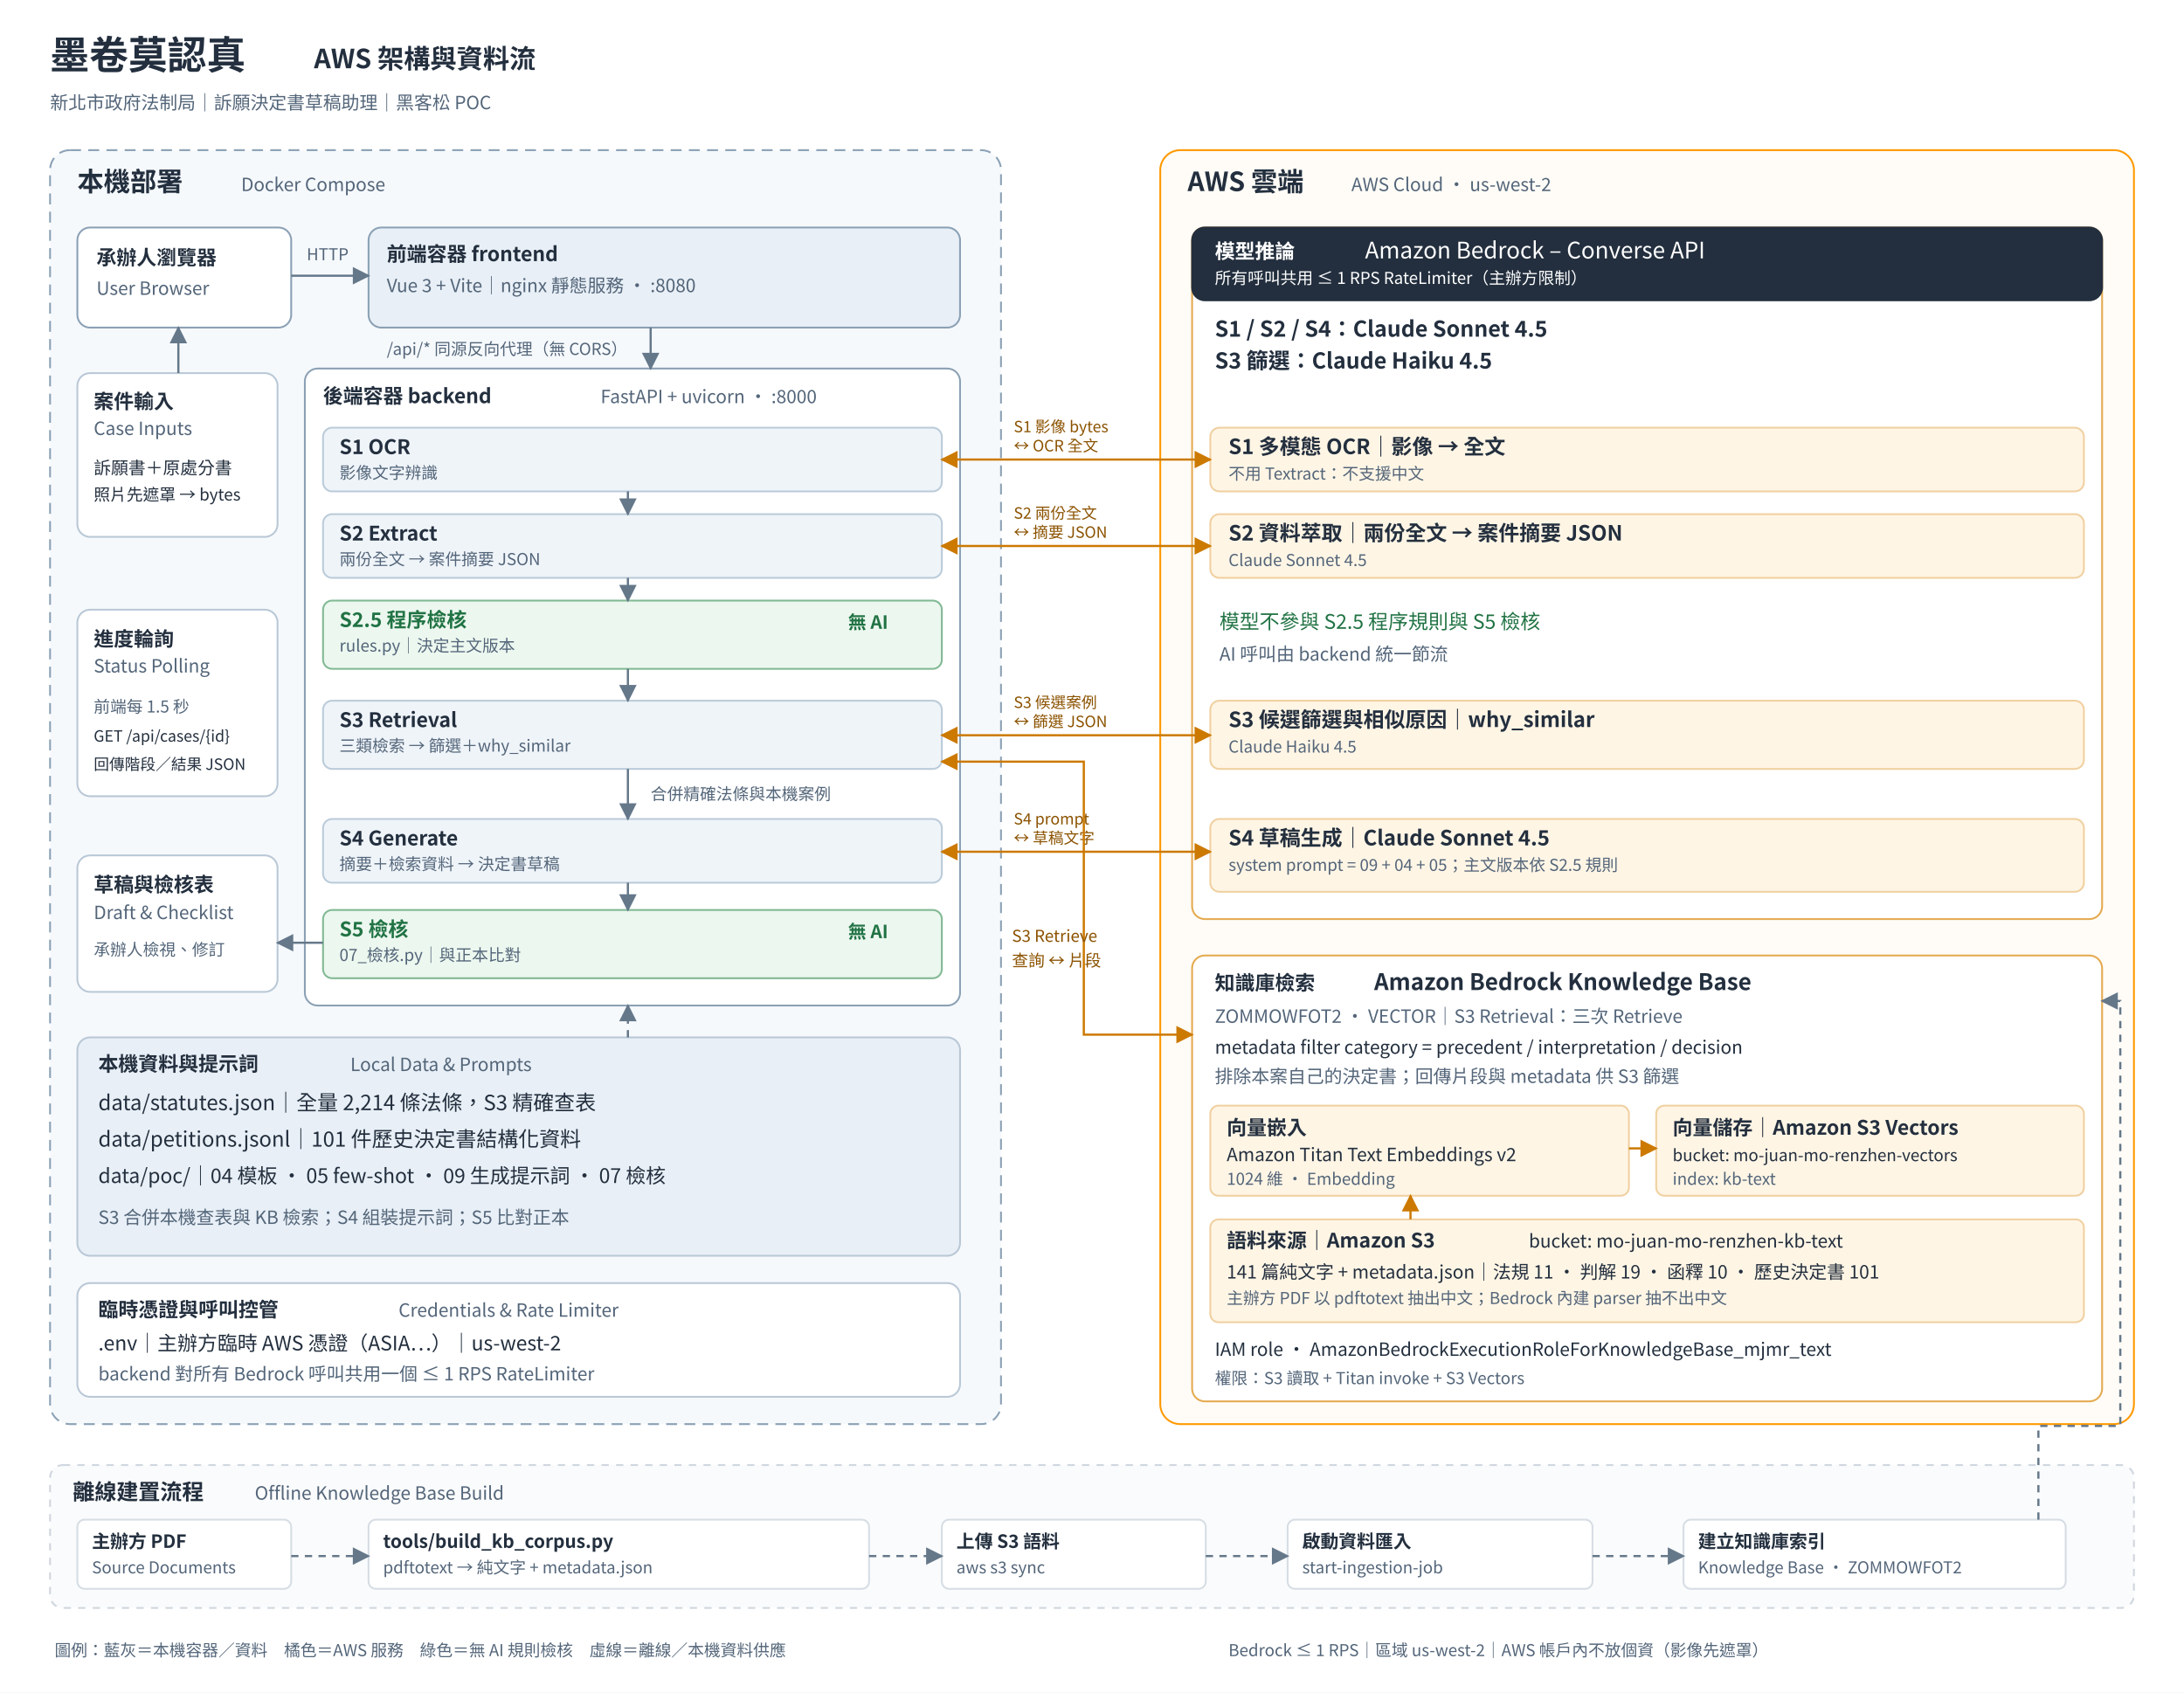
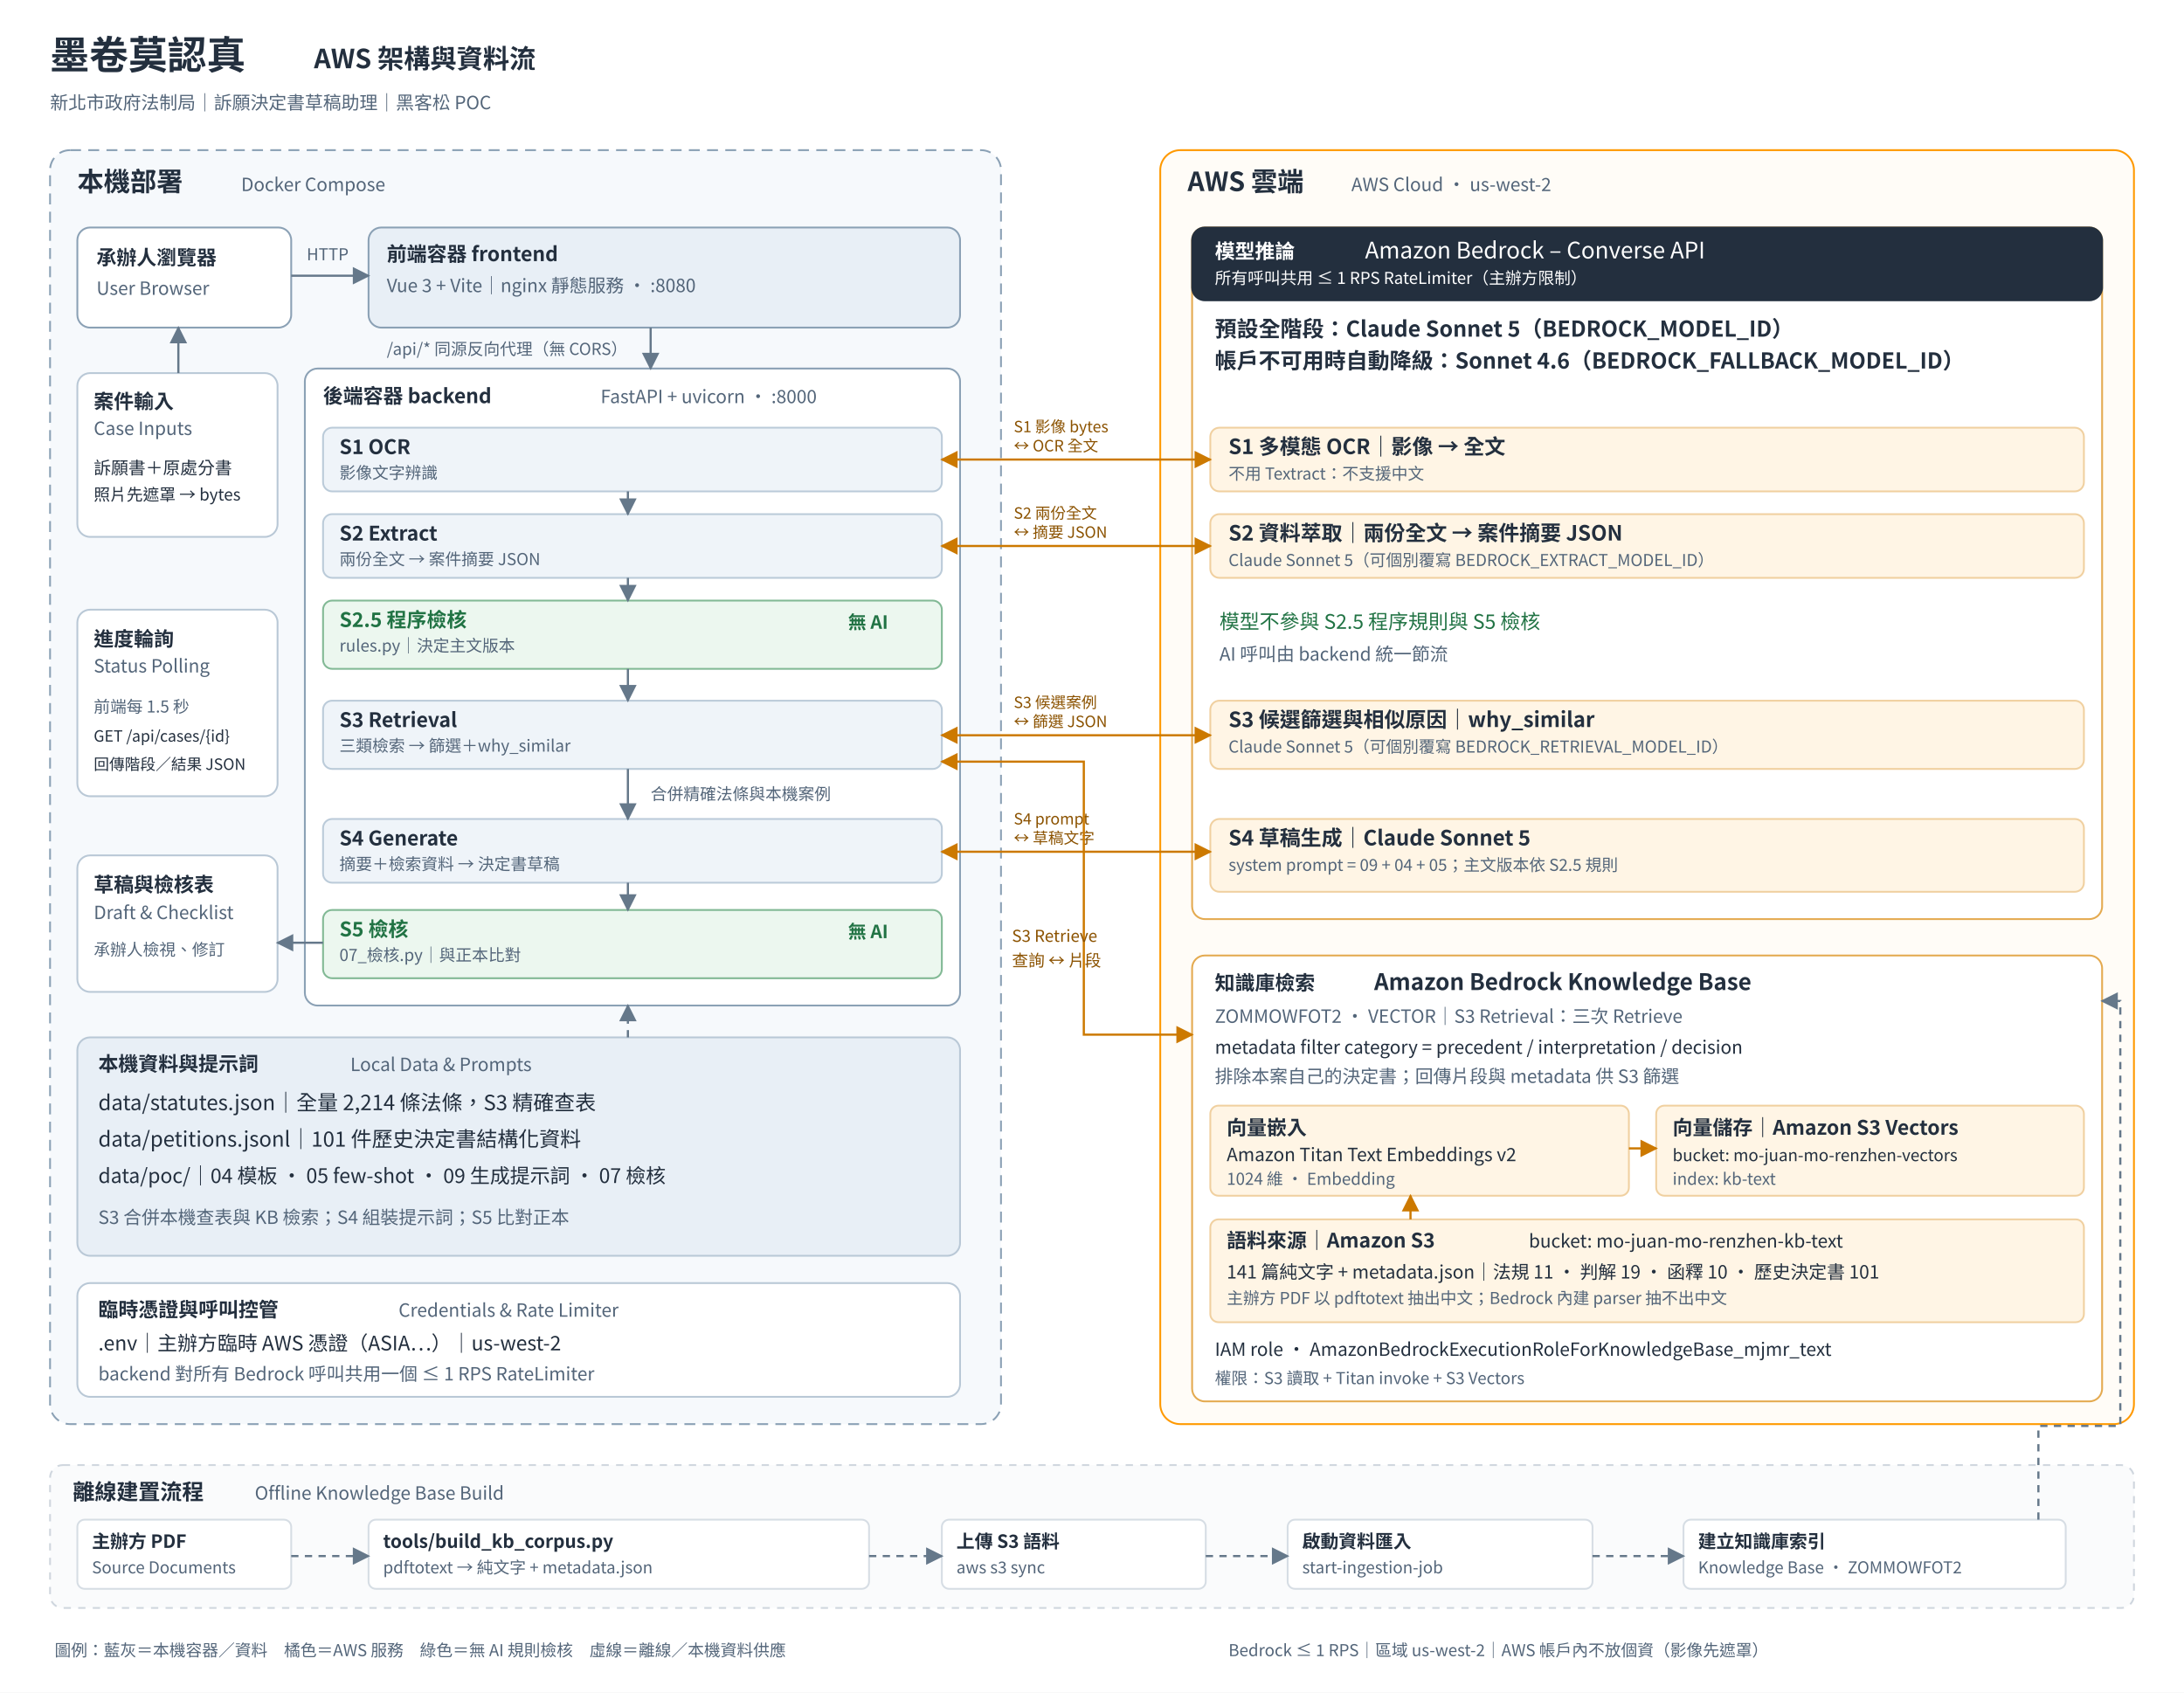
<svg xmlns="http://www.w3.org/2000/svg" width="2400" height="1860" viewBox="0 0 2400 1860">
  <defs>
    <marker id="arrow" viewBox="0 0 10 10" refX="9" refY="5" markerWidth="8" markerHeight="8" orient="auto-start-reverse">
      <path d="M0 0 L10 5 L0 10 Z" fill="#65788A" />
    </marker>
    <marker id="awsarrow" viewBox="0 0 10 10" refX="9" refY="5" markerWidth="8" markerHeight="8" orient="auto-start-reverse">
      <path d="M0 0 L10 5 L0 10 Z" fill="#CC7900" />
    </marker>
  </defs>
  <style>
text { font-family: 'Noto Sans CJK TC', sans-serif; fill:#232F3E; font-size:22px; }
.title {font-size:43px;font-weight:700}.heading{font-size:29px;font-weight:700}.sub{font-size:20px;fill:#536579}.small{font-size:18px;fill:#536579}.label{font-size:19px;fill:#8B5200}.bold{font-weight:700}.green{fill:#217344}.white{fill:white}
</style>
  <rect width="2400" height="1860" fill="white" />
  <text x="55" y="76" class="title">墨卷莫認真</text>
  <text x="345" y="75" class="heading">AWS 架構與資料流</text>
  <text x="55" y="120" class="sub">新北市政府法制局｜訴願決定書草稿助理｜黑客松 POC</text>
  <rect x="55" y="165" width="1045" height="1400" rx="22" fill="#F6F9FC" stroke="#8BA1B5" stroke-width="2" stroke-dasharray="12 8" />
  <text x="85" y="210" class="heading">本機部署</text>
  <text x="265" y="210" class="sub">Docker Compose</text>
  <rect x="1275" y="165" width="1070" height="1400" rx="22" fill="#FFFCF7" stroke="#FF9900" stroke-width="2" />
  <text x="1305" y="210" class="heading">AWS 雲端</text>
  <text x="1485" y="210" class="sub">AWS Cloud · us-west-2</text>
  <rect x="85" y="250" width="235" height="110" rx="14" fill="#FFFFFF" stroke="#8BA1B5" stroke-width="2" />
  <text x="106" y="291" class="bold">承辦人瀏覽器</text>
  <text x="106" y="324" class="sub">User Browser</text>
  <rect x="405" y="250" width="650" height="110" rx="14" fill="#E8EFF6" stroke="#8BA1B5" stroke-width="2" />
  <text x="425" y="287" class="bold">前端容器 frontend</text>
  <text x="425" y="321" class="sub">Vue 3 + Vite｜nginx 靜態服務 · :8080</text>
  <path d="M320 303 H405" fill="none" stroke="#65788A" stroke-width="2.4" marker-end="url(#arrow)" />
  <text x="337" y="286" class="small">HTTP</text>
  <rect x="335" y="405" width="720" height="700" rx="14" fill="#FFFFFF" stroke="#8BA1B5" stroke-width="2" />
  <text x="355" y="443" class="bold">後端容器 backend</text>
  <text x="660" y="443" class="sub">FastAPI + uvicorn · :8000</text>
  <path d="M715 360 V405" fill="none" stroke="#65788A" stroke-width="2.4" marker-end="url(#arrow)" />
  <text x="425" y="390" class="small">/api/* 同源反向代理（無 CORS）</text>
  <rect x="85" y="410" width="220" height="180" rx="14" fill="#FFFFFF" stroke="#B9C8D6" stroke-width="2" />
  <text x="103" y="449" class="bold">案件輸入</text>
  <text x="103" y="478" class="sub">Case Inputs</text>
  <text x="103" y="521" class="" style="font-size:19px">訴願書＋原處分書</text>
  <text x="103" y="550" class="" style="font-size:18px">照片先遮罩 → bytes</text>
  <path d="M196 410 V360" fill="none" stroke="#65788A" stroke-width="2.4" marker-end="url(#arrow)" />
  <rect x="85" y="670" width="220" height="205" rx="14" fill="#FFFFFF" stroke="#B9C8D6" stroke-width="2" />
  <text x="103" y="710" class="bold">進度輪詢</text>
  <text x="103" y="739" class="sub">Status Polling</text>
  <text x="103" y="783" class="small">前端每 1.5 秒</text>
  <text x="103" y="815" class="" style="font-size:17px">GET /api/cases/{id}</text>
  <text x="103" y="846" class="" style="font-size:17px">回傳階段／結果 JSON</text>
  <rect x="85" y="940" width="220" height="150" rx="14" fill="#FFFFFF" stroke="#B9C8D6" stroke-width="2" />
  <text x="103" y="980" class="bold">草稿與檢核表</text>
  <text x="103" y="1010" class="sub">Draft &amp; Checklist</text>
  <text x="103" y="1050" class="small">承辦人檢視、修訂</text>
  <rect x="355" y="470" width="680" height="70" rx="10" fill="#EFF4F9" stroke="#BBCBD9" stroke-width="2" />
  <text x="373" y="499" class="bold">S1  OCR</text>
  <text x="373" y="526" class="small">影像文字辨識</text>
  <rect x="355" y="565" width="680" height="70" rx="10" fill="#EFF4F9" stroke="#BBCBD9" stroke-width="2" />
  <text x="373" y="594" class="bold">S2  Extract</text>
  <text x="373" y="621" class="small">兩份全文 → 案件摘要 JSON</text>
  <rect x="355" y="660" width="680" height="75" rx="10" fill="#ECF7EF" stroke="#82B995" stroke-width="2" />
  <text x="373" y="689" class="bold green">S2.5  程序檢核</text>
  <text x="373" y="716" class="small">rules.py｜決定主文版本</text>
  <text x="932" y="691" class="bold green" style="font-size:20px">無 AI</text>
  <rect x="355" y="770" width="680" height="75" rx="10" fill="#EFF4F9" stroke="#BBCBD9" stroke-width="2" />
  <text x="373" y="799" class="bold">S3  Retrieval</text>
  <text x="373" y="826" class="small">三類檢索 → 篩選＋why_similar</text>
  <rect x="355" y="900" width="680" height="70" rx="10" fill="#EFF4F9" stroke="#BBCBD9" stroke-width="2" />
  <text x="373" y="929" class="bold">S4  Generate</text>
  <text x="373" y="956" class="small">摘要＋檢索資料 → 決定書草稿</text>
  <rect x="355" y="1000" width="680" height="75" rx="10" fill="#ECF7EF" stroke="#82B995" stroke-width="2" />
  <text x="373" y="1029" class="bold green">S5  檢核</text>
  <text x="373" y="1056" class="small">07_檢核.py｜與正本比對</text>
  <text x="932" y="1031" class="bold green" style="font-size:20px">無 AI</text>
  <path d="M690 540 V565" fill="none" stroke="#65788A" stroke-width="2.4" marker-end="url(#arrow)" />
  <path d="M690 635 V660" fill="none" stroke="#65788A" stroke-width="2.4" marker-end="url(#arrow)" />
  <path d="M690 735 V770" fill="none" stroke="#65788A" stroke-width="2.4" marker-end="url(#arrow)" />
  <path d="M690 845 V900" fill="none" stroke="#65788A" stroke-width="2.4" marker-end="url(#arrow)" />
  <path d="M690 970 V1000" fill="none" stroke="#65788A" stroke-width="2.4" marker-end="url(#arrow)" />
  <text x="715" y="879" class="small">合併精確法條與本機案例</text>
  <path d="M355 1036 H305" fill="none" stroke="#65788A" stroke-width="2.4" marker-end="url(#arrow)" />
  <rect x="1310" y="250" width="1000" height="760" rx="14" fill="#FFFFFF" stroke="#E4AA50" stroke-width="2" />
  <rect x="1310" y="250" width="1000" height="80" rx="14" fill="#232F3E" stroke="#232F3E" stroke-width="2" />
  <text x="1335" y="284" class="bold white">模型推論</text>
  <text x="1500" y="284" class="white" style="font-size:25px">Amazon Bedrock – Converse API</text>
  <text x="1335" y="312" class="white" style="font-size:18px">所有呼叫共用 ≤ 1 RPS RateLimiter（主辦方限制）</text>
-   <text x="1335" y="370" class="bold" style="font-size:24px">S1 / S2 / S4：Claude Sonnet 4.5</text>
-   <text x="1335" y="405" class="bold" style="font-size:24px">S3 篩選：Claude Haiku 4.5</text>
+   <text x="1335" y="370" class="bold" style="font-size:24px">預設全階段：Claude Sonnet 5（BEDROCK_MODEL_ID）</text>
+   <text x="1335" y="405" class="bold" style="font-size:24px">帳戶不可用時自動降級：Sonnet 4.6（BEDROCK_FALLBACK_MODEL_ID）</text>
  <rect x="1330" y="470" width="960" height="70" rx="10" fill="#FFF5E5" stroke="#F0D0A0" stroke-width="2" />
  <text x="1350" y="499" class="bold" style="font-size:23px">S1  多模態 OCR｜影像 → 全文</text>
  <text x="1350" y="527" class="small">不用 Textract：不支援中文</text>
  <rect x="1330" y="565" width="960" height="70" rx="10" fill="#FFF5E5" stroke="#F0D0A0" stroke-width="2" />
  <text x="1350" y="594" class="bold" style="font-size:23px">S2  資料萃取｜兩份全文 → 案件摘要 JSON</text>
-   <text x="1350" y="622" class="small">Claude Sonnet 4.5</text>
+   <text x="1350" y="622" class="small">Claude Sonnet 5（可個別覆寫 BEDROCK_EXTRACT_MODEL_ID）</text>
  <rect x="1330" y="770" width="960" height="75" rx="10" fill="#FFF5E5" stroke="#F0D0A0" stroke-width="2" />
  <text x="1350" y="799" class="bold" style="font-size:23px">S3  候選篩選與相似原因｜why_similar</text>
-   <text x="1350" y="827" class="small">Claude Haiku 4.5</text>
+   <text x="1350" y="827" class="small">Claude Sonnet 5（可個別覆寫 BEDROCK_RETRIEVAL_MODEL_ID）</text>
  <rect x="1330" y="900" width="960" height="80" rx="10" fill="#FFF5E5" stroke="#F0D0A0" stroke-width="2" />
-   <text x="1350" y="929" class="bold" style="font-size:23px">S4  草稿生成｜Claude Sonnet 4.5</text>
+   <text x="1350" y="929" class="bold" style="font-size:23px">S4  草稿生成｜Claude Sonnet 5</text>
  <text x="1350" y="957" class="small">system prompt = 09 + 04 + 05；主文版本依 S2.5 規則</text>
  <text x="1340" y="691" class="green" style="font-size:22px">模型不參與 S2.5 程序規則與 S5 檢核</text>
  <text x="1340" y="726" class="sub">AI 呼叫由 backend 統一節流</text>
  <path d="M1035 505 H1330" fill="none" stroke="#CC7900" stroke-width="2.4" marker-end="url(#awsarrow)" marker-start="url(#awsarrow)" />
  <rect x="1107" y="456" width="160" height="43" rx="3" fill="white" stroke="white" stroke-width="2" />
  <text x="1114" y="475" class="label" style="font-size:17px">S1  影像 bytes</text>
  <text x="1114" y="496" class="label" style="font-size:17px">↔ OCR 全文</text>
  <path d="M1035 600 H1330" fill="none" stroke="#CC7900" stroke-width="2.4" marker-end="url(#awsarrow)" marker-start="url(#awsarrow)" />
  <rect x="1107" y="551" width="160" height="43" rx="3" fill="white" stroke="white" stroke-width="2" />
  <text x="1114" y="570" class="label" style="font-size:17px">S2  兩份全文</text>
  <text x="1114" y="591" class="label" style="font-size:17px">↔ 摘要 JSON</text>
  <path d="M1035 808 H1330" fill="none" stroke="#CC7900" stroke-width="2.4" marker-end="url(#awsarrow)" marker-start="url(#awsarrow)" />
  <rect x="1107" y="759" width="160" height="43" rx="3" fill="white" stroke="white" stroke-width="2" />
  <text x="1114" y="778" class="label" style="font-size:17px">S3  候選案例</text>
  <text x="1114" y="799" class="label" style="font-size:17px">↔ 篩選 JSON</text>
  <path d="M1035 936 H1330" fill="none" stroke="#CC7900" stroke-width="2.4" marker-end="url(#awsarrow)" marker-start="url(#awsarrow)" />
  <rect x="1107" y="887" width="160" height="43" rx="3" fill="white" stroke="white" stroke-width="2" />
  <text x="1114" y="906" class="label" style="font-size:17px">S4  prompt</text>
  <text x="1114" y="927" class="label" style="font-size:17px">↔ 草稿文字</text>
  <rect x="85" y="1140" width="970" height="240" rx="14" fill="#E8EFF6" stroke="#B9C8D6" stroke-width="2" />
  <text x="108" y="1177" class="bold">本機資料與提示詞</text>
  <text x="385" y="1177" class="sub">Local Data &amp; Prompts</text>
  <text x="108" y="1220" class="" style="font-size:23px">data/statutes.json｜全量 2,214 條法條，S3 精確查表</text>
  <text x="108" y="1260" class="" style="font-size:23px">data/petitions.jsonl｜101 件歷史決定書結構化資料</text>
  <text x="108" y="1300" class="" style="font-size:22px">data/poc/｜04 模板 · 05 few-shot · 09 生成提示詞 · 07 檢核</text>
  <text x="108" y="1345" class="sub">S3 合併本機查表與 KB 檢索；S4 組裝提示詞；S5 比對正本</text>
  <path d="M690 1140 V1105" fill="none" stroke="#65788A" stroke-width="2.4" stroke-dasharray="8 7" marker-end="url(#arrow)" />
  <rect x="85" y="1410" width="970" height="125" rx="14" fill="#FFFFFF" stroke="#B9C8D6" stroke-width="2" />
  <text x="108" y="1447" class="bold">臨時憑證與呼叫控管</text>
  <text x="438" y="1447" class="sub">Credentials &amp; Rate Limiter</text>
  <text x="108" y="1484" class="" style="font-size:22px">.env｜主辦方臨時 AWS 憑證（ASIA…）｜us-west-2</text>
  <text x="108" y="1517" class="sub">backend 對所有 Bedrock 呼叫共用一個 ≤ 1 RPS RateLimiter</text>
  <rect x="1310" y="1050" width="1000" height="490" rx="14" fill="#FFFFFF" stroke="#E4AA50" stroke-width="2" />
  <text x="1335" y="1088" class="bold">知識庫檢索</text>
  <text x="1510" y="1088" class="bold" style="font-size:25px">Amazon Bedrock Knowledge Base</text>
  <text x="1335" y="1124" class="sub">ZOMMOWFOT2 · VECTOR｜S3 Retrieval：三次 Retrieve</text>
  <text x="1335" y="1158" class="" style="font-size:20px">metadata filter category = precedent / interpretation / decision</text>
  <text x="1335" y="1190" class="sub">排除本案自己的決定書；回傳片段與 metadata 供 S3 篩選</text>
  <path d="M1035 837 H1191 V1137 H1310" fill="none" stroke="#CC7900" stroke-width="2.4" marker-end="url(#awsarrow)" marker-start="url(#awsarrow)" />
  <text x="1112" y="1035" class="label" style="font-size:18px">S3 Retrieve</text>
  <text x="1112" y="1062" class="label" style="font-size:18px">查詢 ↔ 片段</text>
  <rect x="1330" y="1215" width="460" height="99" rx="9" fill="#FFF5E5" stroke="#F0D0A0" stroke-width="2" />
  <text x="1348" y="1247" class="bold">向量嵌入</text>
  <text x="1348" y="1276" class="" style="font-size:20px">Amazon Titan Text Embeddings v2</text>
  <text x="1348" y="1302" class="small">1024 維 · Embedding</text>
  <rect x="1820" y="1215" width="470" height="99" rx="9" fill="#FFF5E5" stroke="#F0D0A0" stroke-width="2" />
  <text x="1838" y="1247" class="bold" style="font-size:22px">向量儲存｜Amazon S3 Vectors</text>
  <text x="1838" y="1276" class="" style="font-size:18px">bucket: mo-juan-mo-renzhen-vectors</text>
  <text x="1838" y="1302" class="small">index: kb-text</text>
  <path d="M1790 1262 H1820" fill="none" stroke="#CC7900" stroke-width="2.4" marker-end="url(#awsarrow)" />
  <rect x="1330" y="1340" width="960" height="113" rx="9" fill="#FFF5E5" stroke="#F0D0A0" stroke-width="2" />
  <text x="1348" y="1371" class="bold" style="font-size:22px">語料來源｜Amazon S3</text>
  <text x="1680" y="1371" class="" style="font-size:20px">bucket: mo-juan-mo-renzhen-kb-text</text>
  <text x="1348" y="1405" class="" style="font-size:20px">141 篇純文字 + metadata.json｜法規 11 · 判解 19 · 函釋 10 · 歷史決定書 101</text>
  <text x="1348" y="1433" class="small">主辦方 PDF 以 pdftotext 抽出中文；Bedrock 內建 parser 抽不出中文</text>
  <path d="M1550 1340 V1314" fill="none" stroke="#CC7900" stroke-width="2.4" marker-end="url(#awsarrow)" />
  <text x="1335" y="1490" class="" style="font-size:20px">IAM role · AmazonBedrockExecutionRoleForKnowledgeBase_mjmr_text</text>
  <text x="1335" y="1521" class="small">權限：S3 讀取 + Titan invoke + S3 Vectors</text>
  <rect x="55" y="1610" width="2290" height="157" rx="14" fill="#FAFBFC" stroke="#CFD6DE" stroke-width="2" stroke-dasharray="8 8" />
  <text x="80" y="1648" class="bold" style="font-size:24px">離線建置流程</text>
  <text x="280" y="1648" class="sub">Offline Knowledge Base Build</text>
  <rect x="85" y="1670" width="235" height="76" rx="8" fill="#FFFFFF" stroke="#D6DDE4" stroke-width="2" />
  <text x="101" y="1701" class="bold" style="font-size:20px">主辦方 PDF</text>
  <text x="101" y="1729" class="small" style="font-size:18px">Source Documents</text>
  <rect x="405" y="1670" width="550" height="76" rx="8" fill="#FFFFFF" stroke="#D6DDE4" stroke-width="2" />
  <text x="421" y="1701" class="bold" style="font-size:20px">tools/build_kb_corpus.py</text>
  <text x="421" y="1729" class="small" style="font-size:18px">pdftotext → 純文字 + metadata.json</text>
  <rect x="1035" y="1670" width="290" height="76" rx="8" fill="#FFFFFF" stroke="#D6DDE4" stroke-width="2" />
  <text x="1051" y="1701" class="bold" style="font-size:20px">上傳 S3 語料</text>
  <text x="1051" y="1729" class="small" style="font-size:18px">aws s3 sync</text>
  <rect x="1415" y="1670" width="335" height="76" rx="8" fill="#FFFFFF" stroke="#D6DDE4" stroke-width="2" />
  <text x="1431" y="1701" class="bold" style="font-size:20px">啟動資料匯入</text>
  <text x="1431" y="1729" class="small" style="font-size:18px">start-ingestion-job</text>
  <rect x="1850" y="1670" width="420" height="76" rx="8" fill="#FFFFFF" stroke="#D6DDE4" stroke-width="2" />
  <text x="1866" y="1701" class="bold" style="font-size:20px">建立知識庫索引</text>
  <text x="1866" y="1729" class="small" style="font-size:18px">Knowledge Base · ZOMMOWFOT2</text>
  <path d="M320 1710 H405" fill="none" stroke="#65788A" stroke-width="2.4" stroke-dasharray="8 7" marker-end="url(#arrow)" />
  <path d="M955 1710 H1035" fill="none" stroke="#65788A" stroke-width="2.4" stroke-dasharray="8 7" marker-end="url(#arrow)" />
  <path d="M1325 1710 H1415" fill="none" stroke="#65788A" stroke-width="2.4" stroke-dasharray="8 7" marker-end="url(#arrow)" />
  <path d="M1750 1710 H1850" fill="none" stroke="#65788A" stroke-width="2.4" stroke-dasharray="8 7" marker-end="url(#arrow)" />
  <path d="M2240 1670 V1567 H2330 V1100 H2310" fill="none" stroke="#65788A" stroke-width="2.4" stroke-dasharray="8 7" marker-end="url(#arrow)" />
  <text x="60" y="1820" class="small">圖例：藍灰＝本機容器／資料　橘色＝AWS 服務　綠色＝無 AI 規則檢核　虛線＝離線／本機資料供應</text>
  <text x="1350" y="1820" class="small" style="font-size:18px">Bedrock ≤ 1 RPS｜區域 us-west-2｜AWS 帳戶內不放個資（影像先遮罩）</text>
</svg>
